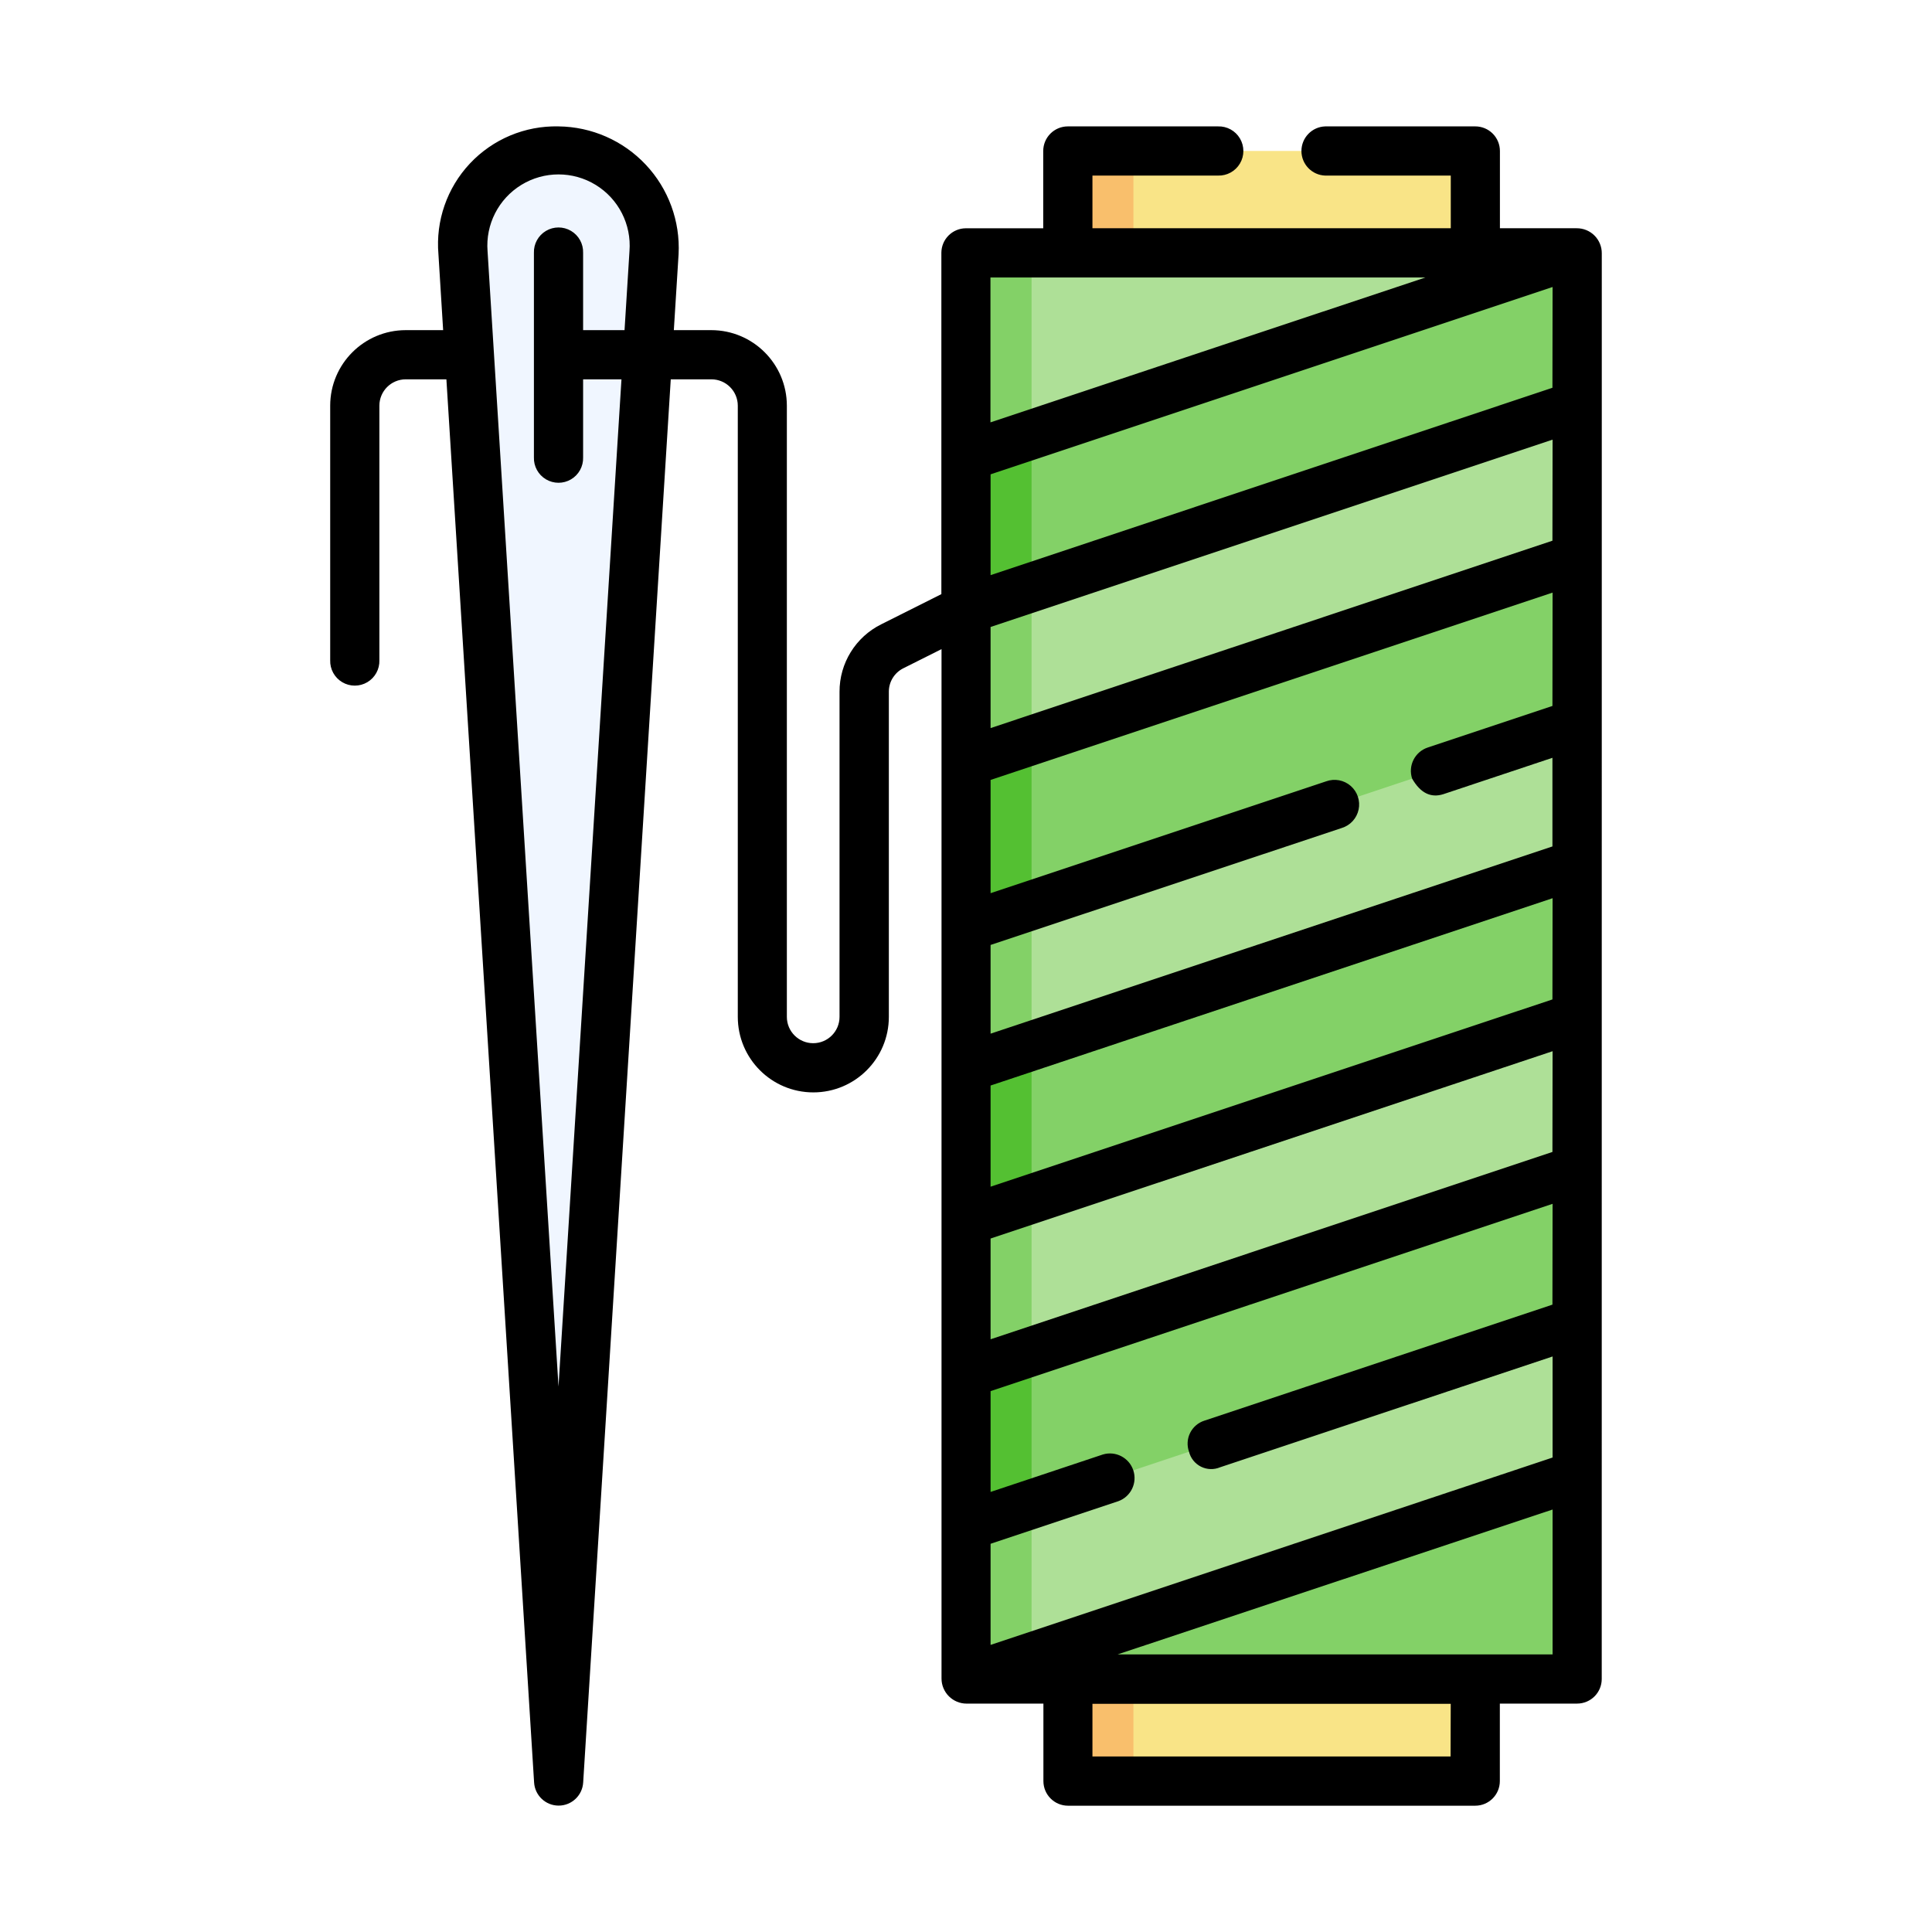
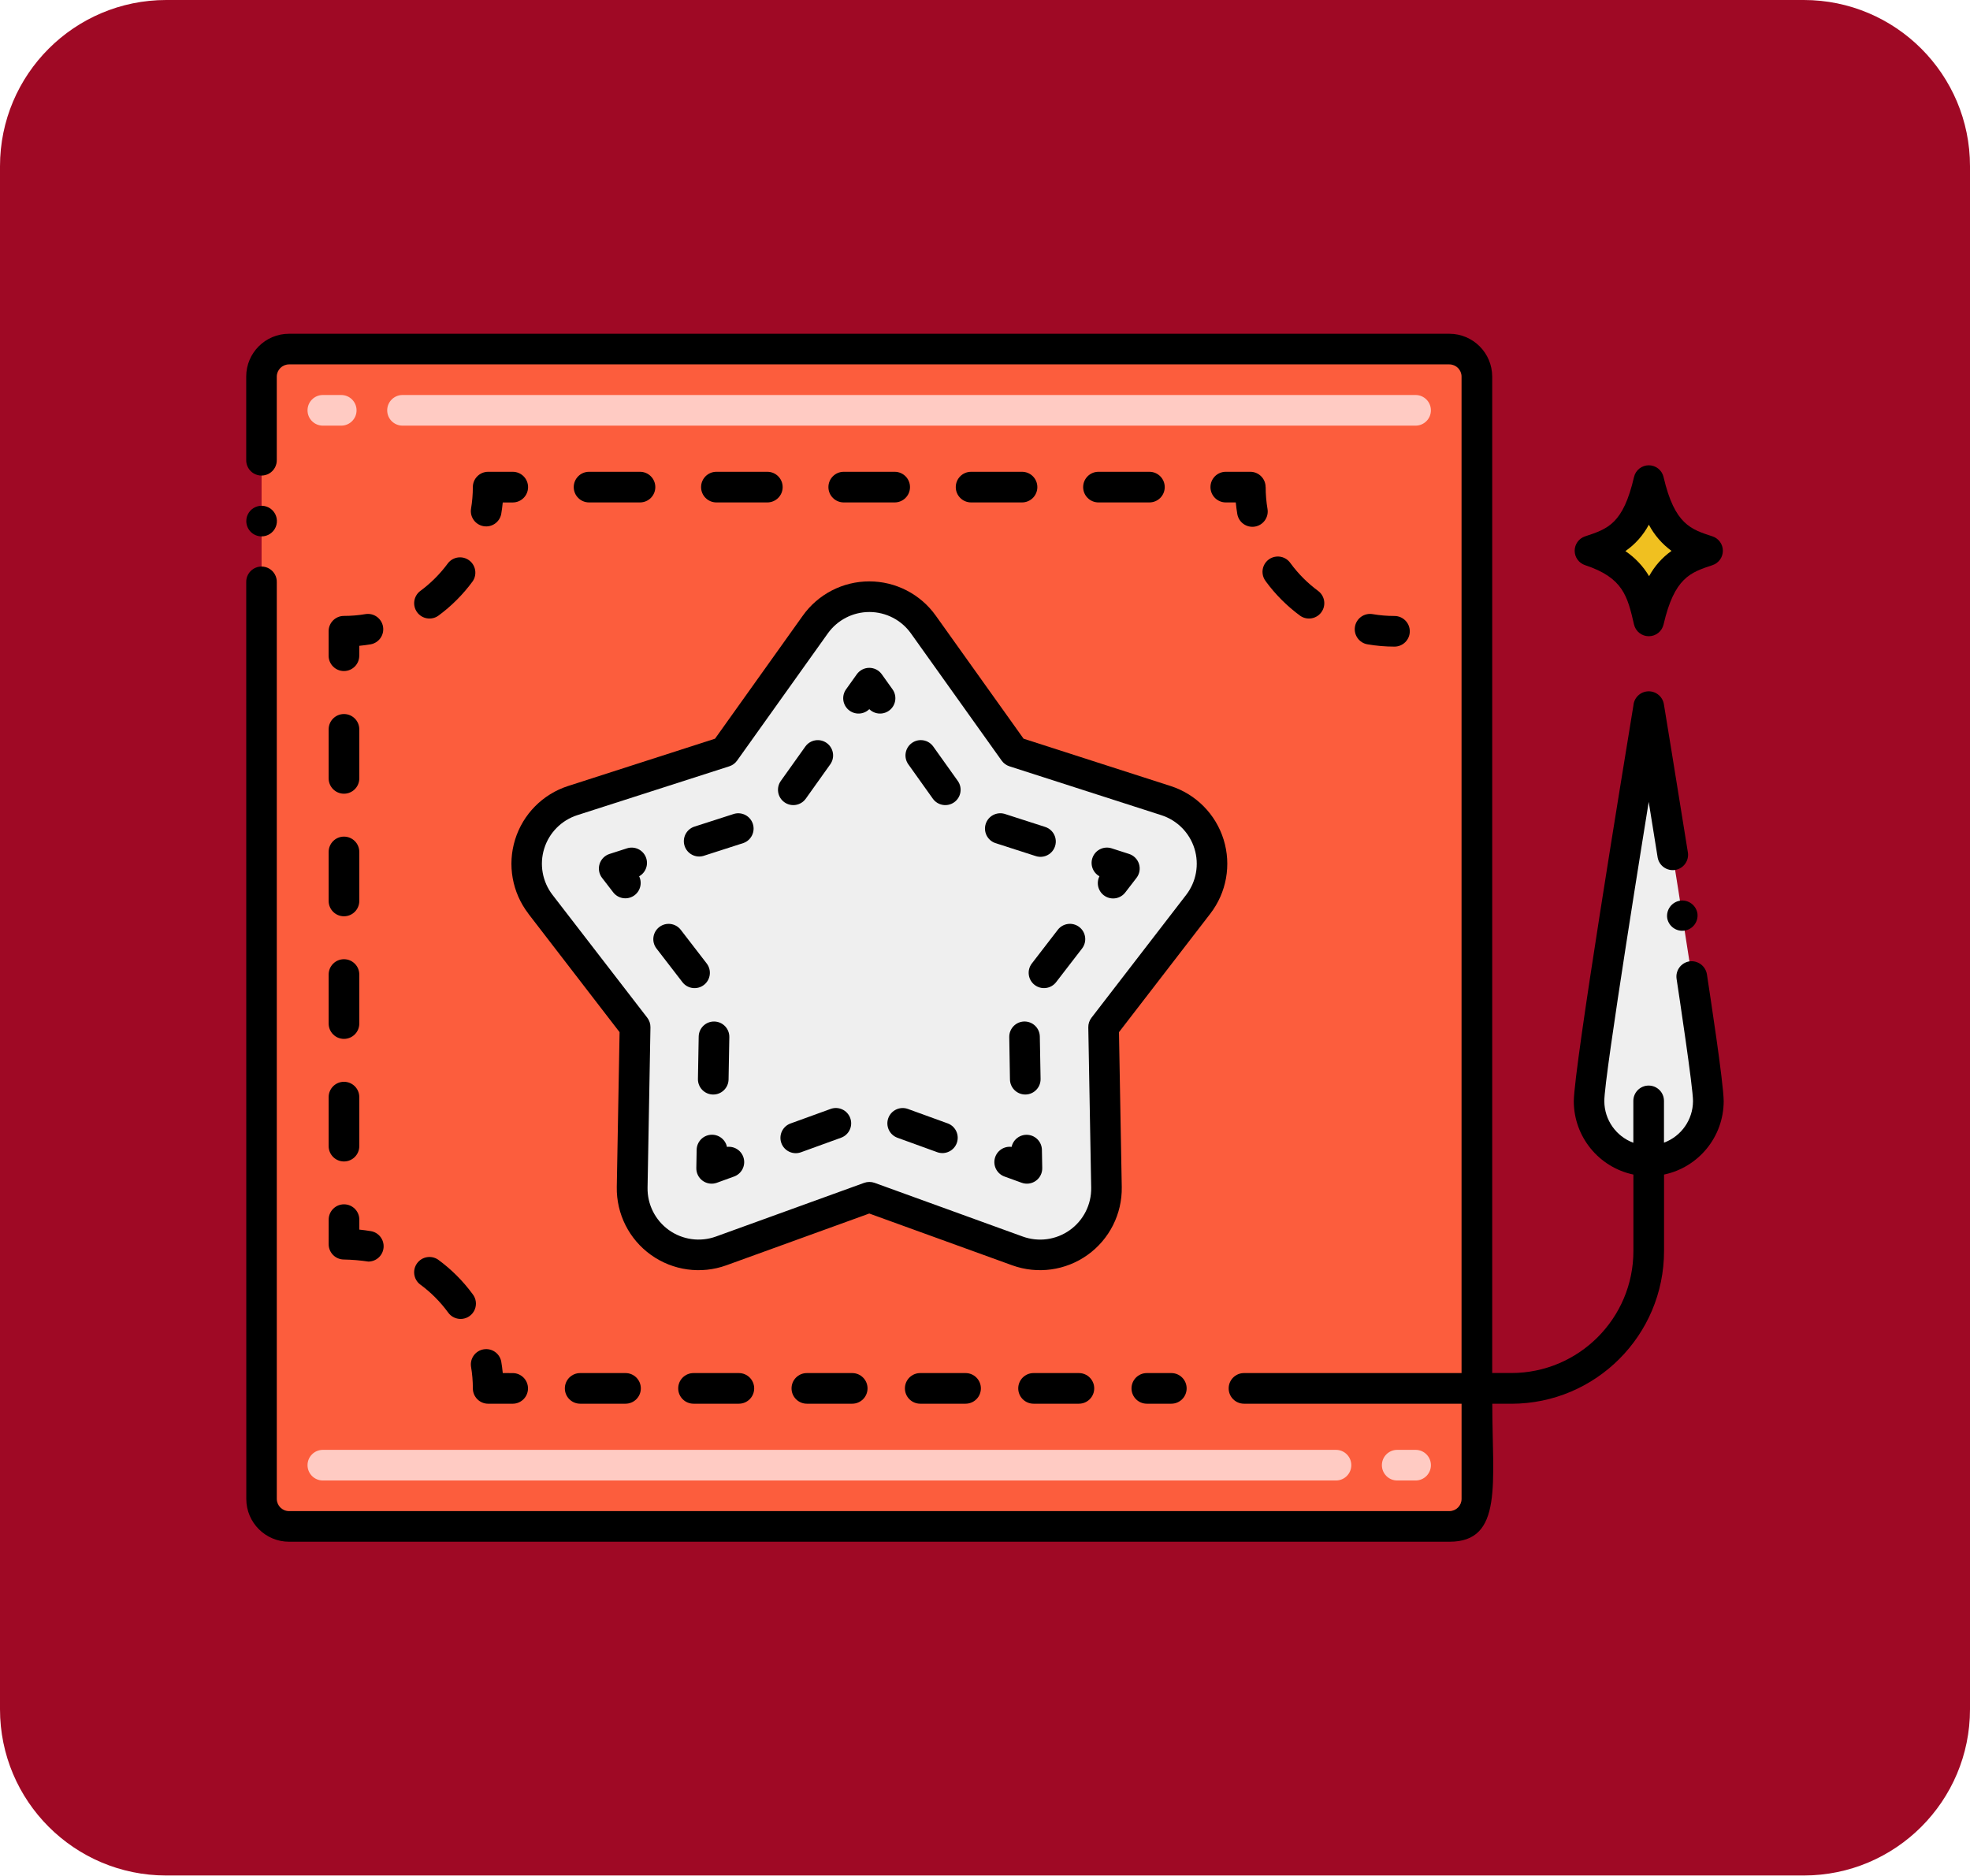
- <svg xmlns="http://www.w3.org/2000/svg" width="76" height="76" viewBox="0 0 76 76">
-   <g id="Grupo_58448" data-name="Grupo 58448" transform="translate(-392 -3785)">
-     <rect id="Rectángulo_5542" data-name="Rectángulo 5542" width="76" height="76" transform="translate(392 3785)" fill="none" />
-     <g id="hilo" transform="translate(342.832 3789.972)">
-       <path id="Trazado_102155" data-name="Trazado 102155" d="M106.36,71.617,102.6,11.5a3.765,3.765,0,1,1,7.515,0Z" transform="translate(-35.221 -6.534)" fill="#f0f6ff" />
-       <path id="Trazado_102156" data-name="Trazado 102156" d="M287.089,473.5h16.029V477.5H287.089Z" transform="translate(-195.914 -412.413)" fill="#f9e487" />
-       <path id="Trazado_102157" data-name="Trazado 102157" d="M287.087,473.5h2.58v4.007h-2.58Z" transform="translate(-195.913 -412.416)" fill="#f9bf6c" />
-       <path id="Trazado_102158" data-name="Trazado 102158" d="M287.089,7.5h16.029v4.007H287.089Z" transform="translate(-195.914 -6.534)" fill="#f9e487" />
-       <path id="Trazado_102159" data-name="Trazado 102159" d="M287.087,7.5h2.58v4.007h-2.58Z" transform="translate(-195.913 -6.532)" fill="#f9bf6c" />
-       <path id="Trazado_102160" data-name="Trazado 102160" d="M256.027,38.564H280.07v56.1H256.027Z" transform="translate(-168.86 -33.589)" fill="#aee097" />
-       <path id="Trazado_102161" data-name="Trazado 102161" d="M256.027,38.56h2.58v56.1h-2.58Z" transform="translate(-168.86 -33.586)" fill="#83d167" />
-       <path id="Trazado_102162" data-name="Trazado 102162" d="M256.027,52.584,280.07,44.57V38.564l-24.043,8.014Z" transform="translate(-168.86 -33.589)" fill="#83d167" />
-       <path id="Trazado_102163" data-name="Trazado 102163" d="M258.607,94.02v6.005l-2.58.86V94.88Z" transform="translate(-168.86 -81.891)" fill="#54c032" />
-       <path id="Trazado_102164" data-name="Trazado 102164" d="M256.027,146.261l24.043-8.014v-6.5l-24.043,8.014Z" transform="translate(-168.86 -114.754)" fill="#83d167" />
-       <path id="Trazado_102165" data-name="Trazado 102165" d="M258.607,187.21v6.5l-2.58.86v-6.5Z" transform="translate(-168.86 -163.059)" fill="#54c032" />
-       <path id="Trazado_102166" data-name="Trazado 102166" d="M256.027,232.952l24.043-8.014v6.019l-24.043,8.014Z" transform="translate(-168.86 -195.92)" fill="#83d167" />
-       <path id="Trazado_102167" data-name="Trazado 102167" d="M258.607,280.39v6.019l-2.58.86V281.25Z" transform="translate(-168.86 -244.218)" fill="#54c032" />
-       <path id="Trazado_102168" data-name="Trazado 102168" d="M256.027,332.145l24.043-8.014v-6.005l-24.043,8.014Z" transform="translate(-168.86 -277.085)" fill="#83d167" />
-       <path id="Trazado_102169" data-name="Trazado 102169" d="M258.607,373.58v6.005l-2.58.86V374.44Z" transform="translate(-168.86 -325.386)" fill="#54c032" />
-       <path id="Trazado_102170" data-name="Trazado 102170" d="M256.027,419.325l24.043-8.014v8.014Z" transform="translate(-168.86 -358.249)" fill="#83d167" />
-       <path id="Trazado_102171" data-name="Trazado 102171" d="M112.178,4.994a.98.98,0,0,0-.988-.987h-3.019V.968A.968.968,0,0,0,107.2,0H101.3a.968.968,0,0,0,0,1.935h4.938V4.007H92.142V1.935H97.08A.968.968,0,1,0,97.08,0H91.174a.968.968,0,0,0-.968.968v3.04H87.167a.968.968,0,0,0-.968.968V18.4l-2.366,1.187a2.953,2.953,0,0,0-1.64,2.656V35.029a1.036,1.036,0,1,1-2.072,0V10.986a2.975,2.975,0,0,0-2.972-2.971H75.675l.187-2.988A4.781,4.781,0,0,0,71.138,0a4.632,4.632,0,0,0-4.723,5.027L66.6,8.015H65.128a2.974,2.974,0,0,0-2.971,2.971V21a.968.968,0,1,0,1.935,0V10.986A1.037,1.037,0,0,1,65.128,9.95h1.6l3.45,55.193a.967.967,0,0,0,1.931,0L75.554,9.95h1.6a1.038,1.038,0,0,1,1.037,1.036V35.029a2.971,2.971,0,1,0,5.942,0V22.241a1.029,1.029,0,0,1,.572-.926l1.5-.752V61.057a.987.987,0,0,0,.989.987h3.019v3.048a.968.968,0,0,0,.968.968H107.2a.968.968,0,0,0,.968-.968V62.043h3.04a.968.968,0,0,0,.968-.968ZM73.93,4.907l-.194,3.108h-1.63V4.975a.968.968,0,1,0-1.935,0V13.02a.968.968,0,1,0,1.935,0V9.95h1.509L71.138,49.572,68.347,4.907a2.8,2.8,0,1,1,5.583,0Zm14.2,1.036h17.113l-17.113,5.7Zm18.1,58.181H92.142V62.051h14.094Zm4.007-4.015H93.13l17.113-5.7v5.7Zm0-13.76L96.552,50.911a.949.949,0,0,0-.612,1.224.9.9,0,0,0,1.224.612l13.079-4.359v3.976L88.135,59.734V55.757l5.026-1.676a.968.968,0,0,0-.612-1.836l-4.414,1.472V49.752l22.108-7.369Zm0-6.006L88.135,47.712V43.749l22.108-7.369Zm0-6L88.135,41.709V37.73l22.108-7.369Zm0-11.545-4.907,1.636a.968.968,0,0,0-.612,1.224q.485.844,1.224.612l4.295-1.432v3.487L88.135,35.69V32.2l13.812-4.6a.968.968,0,1,0-.612-1.836l-13.2,4.4V25.709l22.108-7.369Zm0-6.5L88.135,23.669V19.692l22.108-7.369Zm0-6.016L88.135,17.653V13.687l22.108-7.369Z" transform="translate(0)" />
+ <svg xmlns="http://www.w3.org/2000/svg" width="118.494" height="112.823" viewBox="0 0 118.494 112.823">
+   <g id="Grupo_1054268" data-name="Grupo 1054268" transform="translate(-7171 10324)">
+     <rect id="Rectángulo_338875" data-name="Rectángulo 338875" width="118.494" height="112.823" rx="10" transform="translate(7171 -10324)" fill="#9f0925" />
+     <g id="apliques" transform="translate(7178.369 -10333.342)">
+       <path id="Trazado_771539" data-name="Trazado 771539" d="M81.386,31.916H11.592A1.652,1.652,0,0,0,9.94,33.568v67.523a1.652,1.652,0,0,0,1.652,1.652H81.386a1.652,1.652,0,0,0,1.652-1.652V33.568A1.652,1.652,0,0,0,81.386,31.916Z" transform="translate(-1.575 -1.576)" fill="#fc5d3d" />
+       <path id="Trazado_771540" data-name="Trazado 771540" d="M233.76,114.009a3.588,3.588,0,1,1-7.177,0c0-1.982,3.588-23.741,3.588-23.741S233.76,112.027,233.76,114.009Z" transform="translate(-138.371 -38.421)" fill="#efefef" />
+       <path id="Trazado_771541" data-name="Trazado 771541" d="M233.789,57.534c-1.357-.449-2.759-.841-3.547-4.232-.725,3.123-1.886,3.683-3.547,4.232,2.708.895,3.116,2.376,3.547,4.231C230.985,58.567,232.212,58.055,233.789,57.534Z" transform="translate(-138.442 -15.08)" fill="#f0c020" />
+       <path id="Trazado_771542" data-name="Trazado 771542" d="M227.8,60.467c-.393-1.7-.653-2.815-2.945-3.572a.912.912,0,0,1,0-1.731c1.38-.456,2.291-.757,2.945-3.572a.912.912,0,0,1,1.776,0c.668,2.879,1.667,3.151,2.944,3.572a.912.912,0,0,1,0,1.731c-1.33.439-2.292.757-2.944,3.572A.912.912,0,0,1,227.8,60.467Zm-.521-4.417a4.735,4.735,0,0,1,1.427,1.509,4.51,4.51,0,0,1,1.349-1.521,4.649,4.649,0,0,1-1.363-1.577,4.513,4.513,0,0,1-1.412,1.59Z" transform="translate(-136.884 -13.556)" />
+       <path id="Trazado_771543" data-name="Trazado 771543" d="M82.714,111.691l-8.91-3.23-8.91,3.23a3.994,3.994,0,0,1-5.352-3.825l.174-9.641-5.692-7.386A3.994,3.994,0,0,1,55.963,84.6l9.135-2.94,5.457-7.652a3.994,3.994,0,0,1,6.5,0l5.457,7.652,9.135,2.94a3.994,3.994,0,0,1,1.939,6.237l-5.692,7.386.174,9.641A4,4,0,0,1,82.714,111.691Z" transform="translate(-28.887 -27.099)" fill="#efefef" />
+       <path id="Trazado_771544" data-name="Trazado 771544" d="M84.088,213.427H82.983a.921.921,0,0,1,0-1.843h1.106a.921.921,0,0,1,0,1.843Zm-4.791,0H18.361a.921.921,0,1,1,0-1.843H79.3a.921.921,0,1,1,0,1.843Z" transform="translate(-6.311 -115.024)" fill="#ffcbc3" />
+       <path id="Trazado_771545" data-name="Trazado 771545" d="M84.088,41.259H23.153a.921.921,0,1,1,0-1.843H84.088a.921.921,0,0,1,0,1.843Zm-64.621,0H18.361a.921.921,0,1,1,0-1.843h1.106a.921.921,0,1,1,0,1.843Z" transform="translate(-6.311 -6.312)" fill="#ffcbc3" />
+       <path id="Trazado_771546" data-name="Trazado 771546" d="M152.834,199.051a.921.921,0,1,0,0,1.843h1.473a.921.921,0,0,0,0-1.843Z" transform="translate(-91.222 -107.11)" />
+       <path id="Trazado_771547" data-name="Trazado 771547" d="M97.352,199.051a.921.921,0,0,0,0,1.843h2.728a.921.921,0,0,0,0-1.843Z" transform="translate(-56.189 -107.11)" />
+       <path id="Trazado_771548" data-name="Trazado 771548" d="M115.852,199.051a.921.921,0,0,0,0,1.843h2.727a.921.921,0,0,0,0-1.843Z" transform="translate(-67.87 -107.11)" />
+       <path id="Trazado_771549" data-name="Trazado 771549" d="M134.348,199.051a.921.921,0,1,0,0,1.843h2.727a.921.921,0,1,0,0-1.843Z" transform="translate(-79.549 -107.11)" />
+       <path id="Trazado_771550" data-name="Trazado 771550" d="M60.357,199.051a.921.921,0,1,0,0,1.843h2.727a.921.921,0,0,0,0-1.843Z" transform="translate(-32.829 -107.11)" />
+       <path id="Trazado_771551" data-name="Trazado 771551" d="M78.855,199.051a.921.921,0,1,0,0,1.843h2.727a.921.921,0,1,0,0-1.843Z" transform="translate(-44.509 -107.11)" />
+       <path id="Trazado_771552" data-name="Trazado 771552" d="M46,196.546q-.034-.354-.093-.7a.922.922,0,0,0-1.817.31,7.832,7.832,0,0,1,.111,1.313.921.921,0,0,0,.921.921h1.474a.921.921,0,0,0,0-1.843Z" transform="translate(-23.128 -104.605)" />
+       <path id="Trazado_771553" data-name="Trazado 771553" d="M35.156,181.723a7.785,7.785,0,0,1,1.68,1.68.922.922,0,1,0,1.487-1.089,9.625,9.625,0,0,0-2.078-2.077.922.922,0,0,0-1.089,1.487Z" transform="translate(-17.26 -95.118)" />
+       <path id="Trazado_771554" data-name="Trazado 771554" d="M20.886,173.929a.921.921,0,0,0,.921.921,11.469,11.469,0,0,1,1.47.124.922.922,0,0,0,.154-1.83c-.232-.039-.467-.07-.7-.093v-.6a.921.921,0,0,0-1.843,0Z" transform="translate(-8.487 -89.74)" />
+       <path id="Trazado_771555" data-name="Trazado 771555" d="M20.886,95.357a.921.921,0,0,0,1.843,0v-2.95a.921.921,0,1,0-1.843,0Z" transform="translate(-8.487 -39.19)" />
+       <path id="Trazado_771556" data-name="Trazado 771556" d="M20.886,115.366a.921.921,0,0,0,1.843,0v-2.95a.921.921,0,0,0-1.843,0Z" transform="translate(-8.487 -51.825)" />
+       <path id="Trazado_771557" data-name="Trazado 771557" d="M20.886,135.374a.921.921,0,0,0,1.843,0v-2.95a.921.921,0,1,0-1.843,0Z" transform="translate(-8.487 -64.458)" />
+       <path id="Trazado_771558" data-name="Trazado 771558" d="M20.886,155.383a.921.921,0,0,0,1.843,0v-2.95a.921.921,0,1,0-1.843,0Z" transform="translate(-8.487 -77.093)" />
+       <path id="Trazado_771559" data-name="Trazado 771559" d="M22.729,77.659v-.6q.354-.034.7-.093a.922.922,0,0,0-.31-1.817,7.808,7.808,0,0,1-1.314.111.921.921,0,0,0-.921.921v1.474a.921.921,0,0,0,1.843,0Z" transform="translate(-8.487 -28.867)" />
+       <path id="Trazado_771560" data-name="Trazado 771560" d="M36.839,66.22a7.78,7.78,0,0,1-1.68,1.681.922.922,0,0,0,1.089,1.487,9.631,9.631,0,0,0,2.077-2.078.922.922,0,0,0-1.486-1.09Z" transform="translate(-17.262 -22.999)" />
+       <path id="Trazado_771561" data-name="Trazado 771561" d="M46.6,51.949H45.121a.921.921,0,0,0-.921.921,7.837,7.837,0,0,1-.111,1.314.922.922,0,0,0,1.817.31c.039-.232.071-.467.093-.7h.6A.921.921,0,0,0,46.6,51.949Z" transform="translate(-23.128 -14.226)" />
+       <path id="Trazado_771562" data-name="Trazado 771562" d="M64.87,53.792a.921.921,0,1,0,0-1.843H61.806a.921.921,0,0,0,0,1.843Z" transform="translate(-33.744 -14.226)" />
+       <path id="Trazado_771563" data-name="Trazado 771563" d="M127.216,53.792a.921.921,0,1,0,0-1.843h-3.064a.921.921,0,1,0,0,1.843Z" transform="translate(-73.111 -14.226)" />
+       <path id="Trazado_771564" data-name="Trazado 771564" d="M148,53.792a.921.921,0,0,0,0-1.843h-3.064a.921.921,0,1,0,0,1.843Z" transform="translate(-86.233 -14.226)" />
+       <path id="Trazado_771565" data-name="Trazado 771565" d="M85.652,53.792a.921.921,0,0,0,0-1.843H82.588a.921.921,0,1,0,0,1.843Z" transform="translate(-46.866 -14.226)" />
+       <path id="Trazado_771566" data-name="Trazado 771566" d="M106.434,53.792a.921.921,0,0,0,0-1.843H103.37a.921.921,0,1,0,0,1.843Z" transform="translate(-59.989 -14.226)" />
+       <path id="Trazado_771567" data-name="Trazado 771567" d="M168.124,52.87a.921.921,0,0,0-.921-.921h-1.474a.921.921,0,0,0,0,1.843h.6q.034.353.093.7a.921.921,0,1,0,1.816-.309,7.9,7.9,0,0,1-.11-1.314Z" transform="translate(-99.368 -14.226)" />
+       <path id="Trazado_771568" data-name="Trazado 771568" d="M173.512,67.311a9.631,9.631,0,0,0,2.078,2.077.922.922,0,0,0,1.089-1.487A7.779,7.779,0,0,1,175,66.221a.922.922,0,1,0-1.486,1.09Z" transform="translate(-104.747 -22.999)" />
+       <path id="Trazado_771569" data-name="Trazado 771569" d="M190.731,77.111a.921.921,0,1,0,0-1.843,7.8,7.8,0,0,1-1.313-.111.921.921,0,0,0-.31,1.816A9.626,9.626,0,0,0,190.731,77.111Z" transform="translate(-114.224 -28.871)" />
+       <path id="Trazado_771570" data-name="Trazado 771570" d="M240.087,121.932a.929.929,0,0,0-.77,1.054,0,0,0,0,1,0,0,.92.92,0,0,0,1.817-.287A.926.926,0,0,0,240.087,121.932Z" transform="translate(-146.404 -58.408)" />
+       <path id="Trazado_771571" data-name="Trazado 771571" d="M106.421,86.437a.922.922,0,0,0,1.392-1.2l-.642-.9a.922.922,0,0,0-1.5,0l-.642.9a.922.922,0,0,0,1.392,1.2Z" transform="translate(-61.503 -34.435)" />
+       <path id="Trazado_771572" data-name="Trazado 771572" d="M116.668,99.267a.921.921,0,0,0,1.5-1.07l-1.474-2.067a.921.921,0,0,0-1.5,1.07Z" transform="translate(-67.928 -41.879)" />
+       <path id="Trazado_771573" data-name="Trazado 771573" d="M128.548,109.453l2.416.778a.922.922,0,1,0,.565-1.754l-2.416-.778a.922.922,0,0,0-.565,1.754Z" transform="translate(-76.064 -49.4)" />
+       <path id="Trazado_771574" data-name="Trazado 771574" d="M145.864,115.008a.921.921,0,0,0,1.555.972l.675-.876a.922.922,0,0,0-.447-1.44l-1.053-.339a.922.922,0,0,0-.73,1.683Z" transform="translate(-87.103 -52.952)" />
+       <path id="Trazado_771575" data-name="Trazado 771575" d="M135.489,129.405a.921.921,0,0,0,1.292-.168l1.56-2.024a.921.921,0,1,0-1.46-1.124l-1.56,2.024A.921.921,0,0,0,135.489,129.405Z" transform="translate(-80.625 -60.813)" />
+       <path id="Trazado_771576" data-name="Trazado 771576" d="M132.925,146.054h.017a.922.922,0,0,0,.9-.938l-.046-2.555a.921.921,0,0,0-.921-.9h-.017a.922.922,0,0,0-.9.938L132,145.15A.922.922,0,0,0,132.925,146.054Z" transform="translate(-78.621 -70.87)" />
+       <path id="Trazado_771577" data-name="Trazado 771577" d="M130.567,160.877a.922.922,0,0,0-.431,1.781l1.039.377a.922.922,0,0,0,1.235-.883l-.02-1.106A.922.922,0,0,0,130.567,160.877Z" transform="translate(-77.089 -82.542)" />
+       <path id="Trazado_771578" data-name="Trazado 771578" d="M95.223,156.72a.921.921,0,1,0,.628,1.732l2.412-.875a.921.921,0,1,0-.628-1.732Z" transform="translate(-55.042 -79.794)" />
+       <path id="Trazado_771579" data-name="Trazado 771579" d="M112.125,156.4a.922.922,0,0,0,.552,1.181l2.412.875a.922.922,0,0,0,.628-1.733l-2.412-.875A.922.922,0,0,0,112.125,156.4Z" transform="translate(-66.064 -79.795)" />
+       <path id="Trazado_771580" data-name="Trazado 771580" d="M82.731,160.879a.922.922,0,0,0-1.824.169l-.02,1.106a.922.922,0,0,0,1.235.883l1.039-.377A.922.922,0,0,0,82.731,160.879Z" transform="translate(-46.373 -82.544)" />
+       <path id="Trazado_771581" data-name="Trazado 771581" d="M75.621,129.239a.921.921,0,0,0,1.46-1.124l-1.559-2.024a.921.921,0,1,0-1.46,1.125Z" transform="translate(-41.943 -60.814)" />
+       <path id="Trazado_771582" data-name="Trazado 771582" d="M82.054,146.054h.017a.922.922,0,0,0,.921-.9l.046-2.555a.921.921,0,1,0-1.842-.033l-.046,2.555A.921.921,0,0,0,82.054,146.054Z" transform="translate(-46.539 -70.869)" />
+       <path id="Trazado_771583" data-name="Trazado 771583" d="M65.852,115.97A.922.922,0,0,0,67.408,115a.922.922,0,0,0-.73-1.683l-1.053.339a.922.922,0,0,0-.447,1.44Z" transform="translate(-36.333 -52.943)" />
+       <path id="Trazado_771584" data-name="Trazado 771584" d="M79.971,110.231l2.416-.778a.922.922,0,0,0-.565-1.754l-2.416.778a.922.922,0,0,0,.565,1.754Z" transform="translate(-45.035 -49.399)" />
+       <path id="Trazado_771585" data-name="Trazado 771585" d="M94.6,99.481a.922.922,0,0,0,1.285-.215L97.357,97.2a.921.921,0,1,0-1.5-1.07L94.382,98.2A.921.921,0,0,0,94.6,99.481Z" transform="translate(-54.787 -41.878)" />
+       <path id="Trazado_771586" data-name="Trazado 771586" d="M7.445,99.514a2.575,2.575,0,0,0,2.573,2.573h69.8c3.244,0,2.573-3.535,2.573-8.3h1.155A9.192,9.192,0,0,0,92.722,84.6V80a4.519,4.519,0,0,0,3.588-4.415c-.008-1.116-.835-6.478-1.01-7.637a.938.938,0,0,0-1.05-.774.926.926,0,0,0-.774,1.05,0,0,0,0,0,0,0c.11.732,1,6.6.988,7.357a2.679,2.679,0,0,1-1.746,2.5V75.567a.921.921,0,0,0-1.843,0v2.519a2.675,2.675,0,0,1-1.745-2.5C89.1,74.214,91.734,58,91.8,57.579c.2,1.224.376,2.322.538,3.35a.922.922,0,0,0,1.821-.287c-.709-4.449-1.448-8.945-1.448-8.945a.924.924,0,0,0-1.832.085c-.653,3.992-3.562,21.709-3.586,23.806A4.519,4.519,0,0,0,90.879,80v4.6a7.346,7.346,0,0,1-7.338,7.338H82.386V31.993a2.58,2.58,0,0,0-2.573-2.573h-69.8a2.575,2.575,0,0,0-2.573,2.573V37a.92.92,0,1,0,1.839,0V31.993a.737.737,0,0,1,.733-.73h69.8a.734.734,0,0,1,.73.73V91.941H67.456a.921.921,0,0,0,0,1.843H80.543v5.731a.734.734,0,0,1-.73.73h-69.8a.737.737,0,0,1-.733-.73V44.373a.92.92,0,1,0-1.839,0Z" transform="translate(0 0)" />
+       <path id="Trazado_771587" data-name="Trazado 771587" d="M8.363,59.333a.921.921,0,1,0-.918-.921A.922.922,0,0,0,8.363,59.333Z" transform="translate(0 -17.724)" />
+       <path id="Trazado_771588" data-name="Trazado 771588" d="M51.709,89.814,57.2,96.945l-.168,9.318a4.918,4.918,0,0,0,6.587,4.708l8.6-3.116,8.6,3.116a4.918,4.918,0,0,0,6.587-4.707l-.168-9.318,5.495-7.131a4.915,4.915,0,0,0-2.386-7.676L81.5,79.291l-5.28-7.4a4.909,4.909,0,0,0-8,0l-5.279,7.4L54.1,82.138a4.917,4.917,0,0,0-2.386,7.676ZM63.8,80.952a.923.923,0,0,0,.468-.342l5.457-7.652a3.07,3.07,0,0,1,5,0l5.457,7.652a.923.923,0,0,0,.468.342l9.135,2.94a3.069,3.069,0,0,1,1.491,4.8l-5.692,7.386a.922.922,0,0,0-.191.579l.174,9.641a3.07,3.07,0,0,1-4.117,2.942l-8.91-3.23a.924.924,0,0,0-.628,0L63,109.238a3.069,3.069,0,0,1-4.117-2.942l.174-9.641a.923.923,0,0,0-.191-.579L53.169,88.69a3.07,3.07,0,0,1,1.491-4.8Z" transform="translate(-27.302 -25.512)" />
    </g>
  </g>
</svg>
